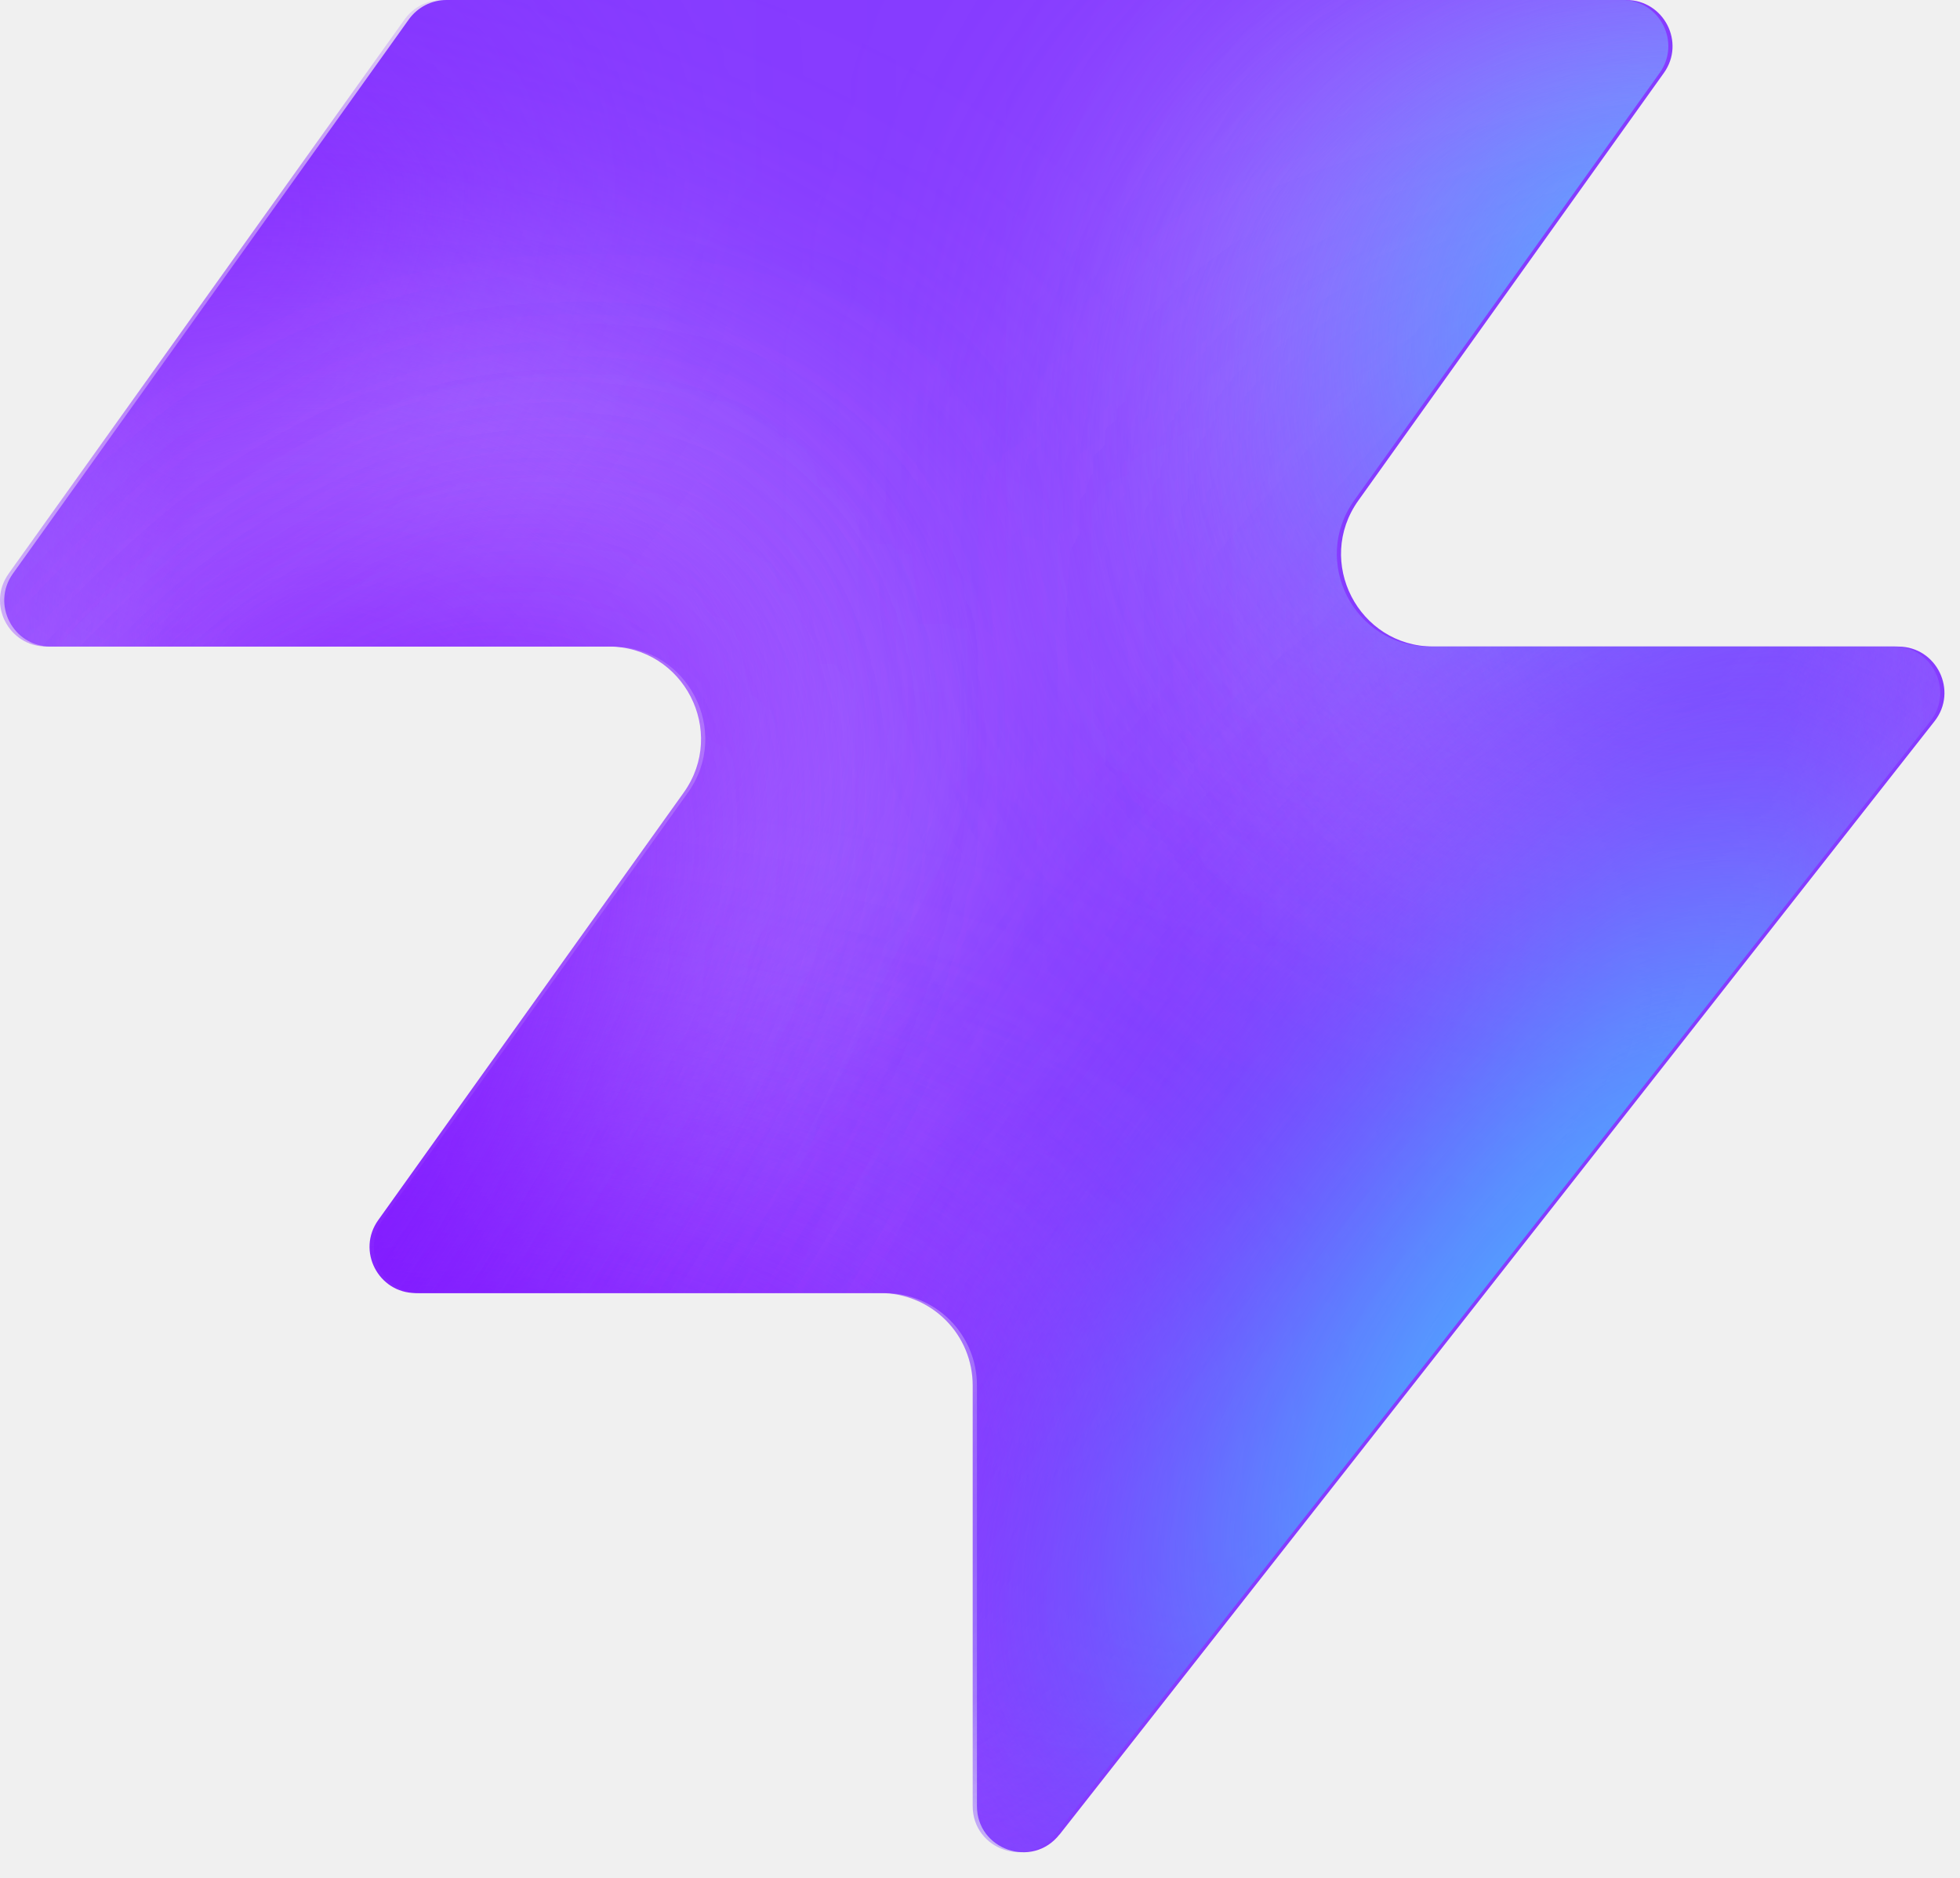
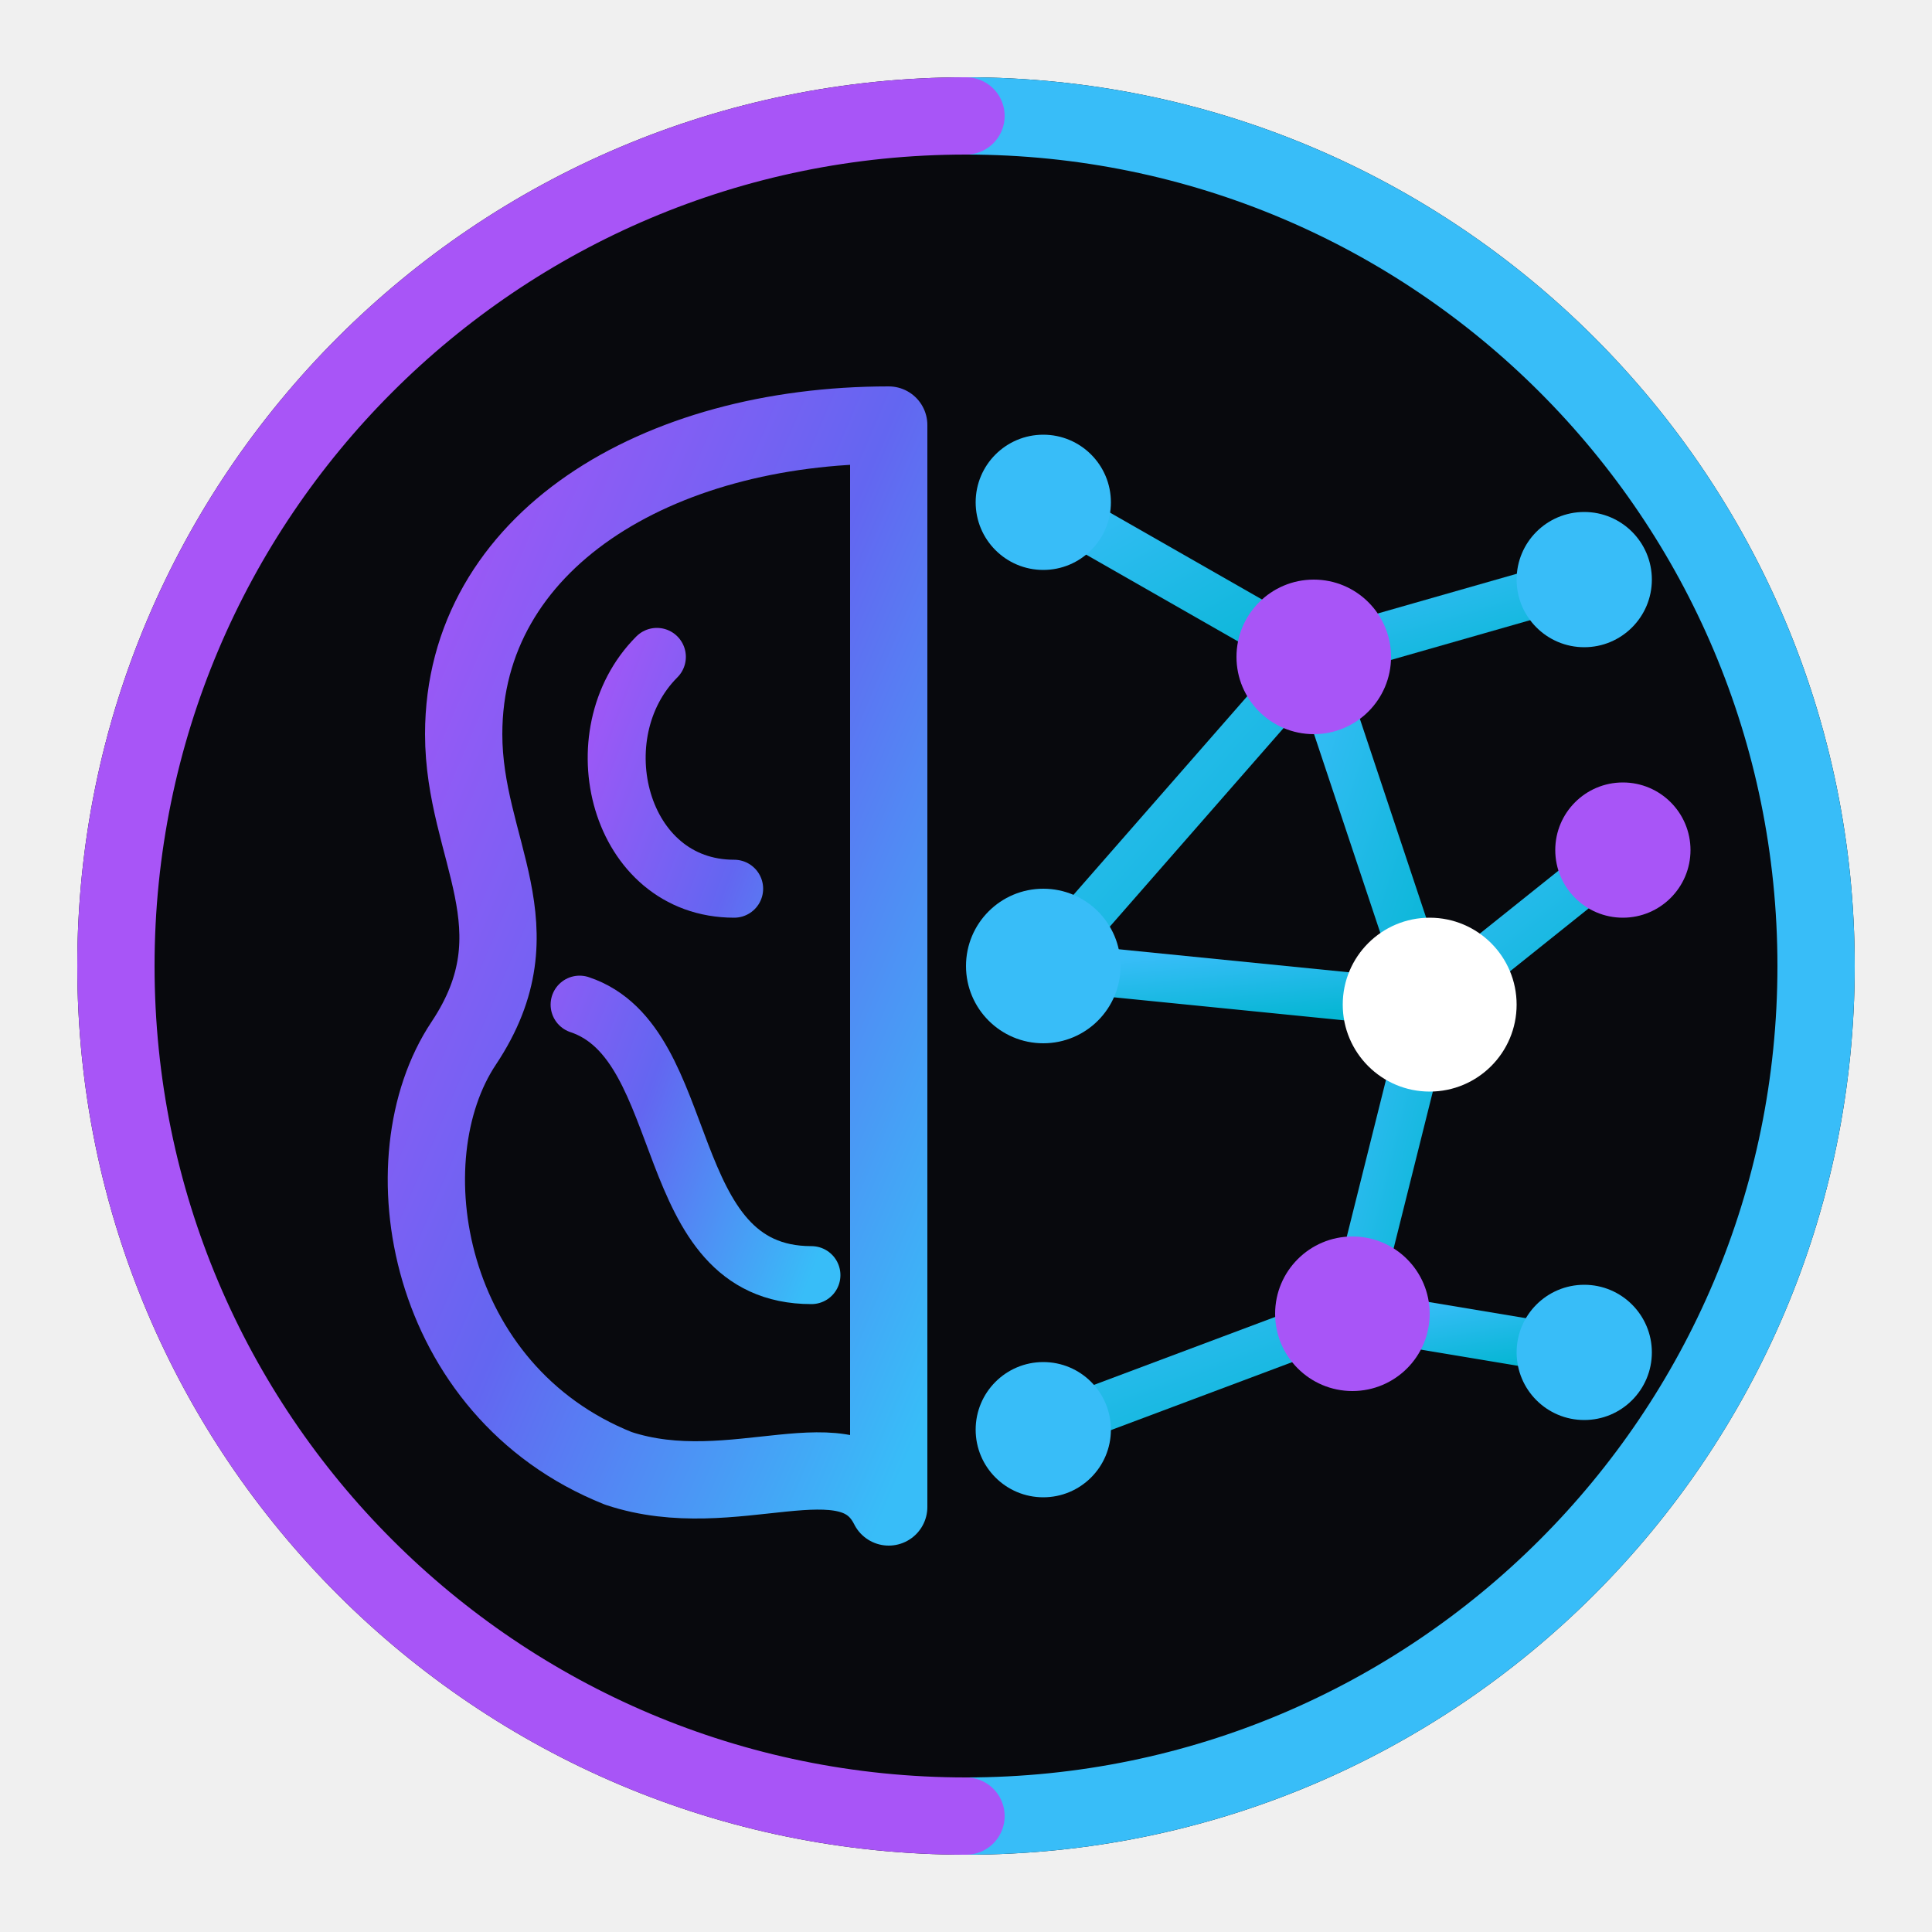
- <svg xmlns="http://www.w3.org/2000/svg" width="48" height="46" fill="none" viewBox="0 0 48 46">
-   <path fill="#863bff" d="M25.946 44.938c-.664.845-2.021.375-2.021-.698V33.937a2.26 2.26 0 0 0-2.262-2.262H10.287c-.92 0-1.456-1.04-.92-1.788l7.48-10.471c1.07-1.497 0-3.578-1.842-3.578H1.237c-.92 0-1.456-1.04-.92-1.788L10.013.474c.214-.297.556-.474.92-.474h28.894c.92 0 1.456 1.04.92 1.788l-7.48 10.471c-1.07 1.498 0 3.579 1.842 3.579h11.377c.943 0 1.473 1.088.89 1.83L25.947 44.94z" style="fill:#863bff;fill:color(display-p3 .525 .23 1);fill-opacity:1" />
-   <mask id="a" width="48" height="46" x="0" y="0" maskUnits="userSpaceOnUse" style="mask-type:alpha">
-     <path fill="#000" d="M25.842 44.938c-.664.844-2.021.375-2.021-.698V33.937a2.26 2.26 0 0 0-2.262-2.262H10.183c-.92 0-1.456-1.04-.92-1.788l7.48-10.471c1.07-1.498 0-3.579-1.842-3.579H1.133c-.92 0-1.456-1.04-.92-1.787L9.91.473c.214-.297.556-.474.92-.474h28.894c.92 0 1.456 1.04.92 1.788l-7.48 10.471c-1.07 1.498 0 3.578 1.842 3.578h11.377c.943 0 1.473 1.088.89 1.832L25.843 44.94z" style="fill:#000;fill-opacity:1" />
-   </mask>
-   <g mask="url(#a)">
-     <g filter="url(#b)">
-       <ellipse cx="5.508" cy="14.704" fill="#ede6ff" rx="5.508" ry="14.704" style="fill:#ede6ff;fill:color(display-p3 .927 .903 1);fill-opacity:1" transform="matrix(.00324 1 1 -.00324 -4.47 31.516)" />
-     </g>
-     <g filter="url(#c)">
-       <ellipse cx="10.399" cy="29.851" fill="#ede6ff" rx="10.399" ry="29.851" style="fill:#ede6ff;fill:color(display-p3 .927 .903 1);fill-opacity:1" transform="matrix(.00324 1 1 -.00324 -39.328 7.883)" />
-     </g>
-     <g filter="url(#d)">
-       <ellipse cx="5.508" cy="30.487" fill="#7e14ff" rx="5.508" ry="30.487" style="fill:#7e14ff;fill:color(display-p3 .492 .077 1);fill-opacity:1" transform="rotate(89.814 -25.913 -14.639)scale(1 -1)" />
-     </g>
-     <g filter="url(#e)">
-       <ellipse cx="5.508" cy="30.599" fill="#7e14ff" rx="5.508" ry="30.599" style="fill:#7e14ff;fill:color(display-p3 .492 .077 1);fill-opacity:1" transform="rotate(89.814 -32.644 -3.334)scale(1 -1)" />
-     </g>
-     <g filter="url(#f)">
-       <ellipse cx="5.508" cy="30.599" fill="#7e14ff" rx="5.508" ry="30.599" style="fill:#7e14ff;fill:color(display-p3 .492 .077 1);fill-opacity:1" transform="matrix(.00324 1 1 -.00324 -34.34 30.47)" />
-     </g>
-     <g filter="url(#g)">
-       <ellipse cx="14.072" cy="22.078" fill="#ede6ff" rx="14.072" ry="22.078" style="fill:#ede6ff;fill:color(display-p3 .927 .903 1);fill-opacity:1" transform="rotate(93.35 24.506 48.493)scale(-1 1)" />
-     </g>
-     <g filter="url(#h)">
-       <ellipse cx="3.47" cy="21.501" fill="#7e14ff" rx="3.47" ry="21.501" style="fill:#7e14ff;fill:color(display-p3 .492 .077 1);fill-opacity:1" transform="rotate(89.009 28.708 47.59)scale(-1 1)" />
-     </g>
-     <g filter="url(#i)">
-       <ellipse cx="3.47" cy="21.501" fill="#7e14ff" rx="3.47" ry="21.501" style="fill:#7e14ff;fill:color(display-p3 .492 .077 1);fill-opacity:1" transform="rotate(89.009 28.708 47.59)scale(-1 1)" />
-     </g>
-     <g filter="url(#j)">
-       <ellipse cx=".387" cy="8.972" fill="#7e14ff" rx="4.407" ry="29.108" style="fill:#7e14ff;fill:color(display-p3 .492 .077 1);fill-opacity:1" transform="rotate(39.51 .387 8.972)" />
-     </g>
-     <g filter="url(#k)">
-       <ellipse cx="47.523" cy="-6.092" fill="#7e14ff" rx="4.407" ry="29.108" style="fill:#7e14ff;fill:color(display-p3 .492 .077 1);fill-opacity:1" transform="rotate(37.892 47.523 -6.092)" />
-     </g>
-     <g filter="url(#l)">
-       <ellipse cx="41.412" cy="6.333" fill="#47bfff" rx="5.971" ry="9.665" style="fill:#47bfff;fill:color(display-p3 .28 .748 1);fill-opacity:1" transform="rotate(37.892 41.412 6.333)" />
-     </g>
-     <g filter="url(#m)">
-       <ellipse cx="-1.879" cy="38.332" fill="#7e14ff" rx="4.407" ry="29.108" style="fill:#7e14ff;fill:color(display-p3 .492 .077 1);fill-opacity:1" transform="rotate(37.892 -1.88 38.332)" />
-     </g>
-     <g filter="url(#n)">
-       <ellipse cx="-1.879" cy="38.332" fill="#7e14ff" rx="4.407" ry="29.108" style="fill:#7e14ff;fill:color(display-p3 .492 .077 1);fill-opacity:1" transform="rotate(37.892 -1.88 38.332)" />
-     </g>
-     <g filter="url(#o)">
-       <ellipse cx="35.651" cy="29.907" fill="#7e14ff" rx="4.407" ry="29.108" style="fill:#7e14ff;fill:color(display-p3 .492 .077 1);fill-opacity:1" transform="rotate(37.892 35.651 29.907)" />
-     </g>
-     <g filter="url(#p)">
-       <ellipse cx="38.418" cy="32.4" fill="#47bfff" rx="5.971" ry="15.297" style="fill:#47bfff;fill:color(display-p3 .28 .748 1);fill-opacity:1" transform="rotate(37.892 38.418 32.4)" />
-     </g>
+ <svg xmlns="http://www.w3.org/2000/svg" viewBox="0 0 100 100" width="100%" height="100%">
+   <defs>
+     <linearGradient id="sbBrainGrad" x1="0%" y1="0%" x2="100%" y2="100%">
+       <stop offset="0%" stop-color="#a855f7" />
+       <stop offset="50%" stop-color="#6366f1" />
+       <stop offset="100%" stop-color="#38bdf8" />
+     </linearGradient>
+     <linearGradient id="sbRightNodeGrad" x1="0%" y1="0%" x2="100%" y2="100%">
+       <stop offset="0%" stop-color="#38bdf8" />
+       <stop offset="100%" stop-color="#06b6d4" />
+     </linearGradient>
+   </defs>
+   <circle cx="50" cy="50" r="46" fill="#08090d" />
+   <path d="M 50 6 A 44 44 0 0 1 94 50 A 44 44 0 0 1 50 94" fill="none" stroke="#38bdf8" stroke-width="4" stroke-linecap="round" />
+   <path d="M 50 94 A 44 44 0 0 1 6 50 A 44 44 0 0 1 50 6" fill="none" stroke="#a855f7" stroke-width="4" stroke-linecap="round" />
+   <path d="M 46 22 C 34 22 24 28 24 38 C 24 44 28 48 24 54 C 20 60 22 72 32 76 C 38 78 44 74 46 78 Z" fill="none" stroke="url(#sbBrainGrad)" stroke-width="4" stroke-linecap="round" stroke-linejoin="round" />
+   <path d="M 34 34 C 30 38 32 46 38 46 M 30 52 C 36 54 34 66 42 66" fill="none" stroke="url(#sbBrainGrad)" stroke-width="3" stroke-linecap="round" />
+   <g stroke="url(#sbRightNodeGrad)" stroke-width="2.5">
+     <line x1="54" y1="26" x2="68" y2="34" />
+     <line x1="68" y1="34" x2="82" y2="30" />
+     <line x1="54" y1="50" x2="68" y2="34" />
+     <line x1="54" y1="50" x2="74" y2="52" />
+     <line x1="74" y1="52" x2="84" y2="44" />
+     <line x1="54" y1="74" x2="70" y2="68" />
+     <line x1="70" y1="68" x2="82" y2="70" />
+     <line x1="74" y1="52" x2="70" y2="68" />
+     <line x1="68" y1="34" x2="74" y2="52" />
  </g>
-   <defs>
-     <filter id="b" width="60.045" height="41.654" x="-19.77" y="16.149" color-interpolation-filters="sRGB" filterUnits="userSpaceOnUse">
-       <feFlood flood-opacity="0" result="BackgroundImageFix" />
-       <feBlend in="SourceGraphic" in2="BackgroundImageFix" result="shape" />
-       <feGaussianBlur result="effect1_foregroundBlur_2002_17158" stdDeviation="7.659" />
-     </filter>
-     <filter id="c" width="90.34" height="51.437" x="-54.613" y="-7.533" color-interpolation-filters="sRGB" filterUnits="userSpaceOnUse">
-       <feFlood flood-opacity="0" result="BackgroundImageFix" />
-       <feBlend in="SourceGraphic" in2="BackgroundImageFix" result="shape" />
-       <feGaussianBlur result="effect1_foregroundBlur_2002_17158" stdDeviation="7.659" />
-     </filter>
-     <filter id="d" width="79.355" height="29.4" x="-49.64" y="2.03" color-interpolation-filters="sRGB" filterUnits="userSpaceOnUse">
-       <feFlood flood-opacity="0" result="BackgroundImageFix" />
-       <feBlend in="SourceGraphic" in2="BackgroundImageFix" result="shape" />
-       <feGaussianBlur result="effect1_foregroundBlur_2002_17158" stdDeviation="4.596" />
-     </filter>
-     <filter id="e" width="79.579" height="29.4" x="-45.045" y="20.029" color-interpolation-filters="sRGB" filterUnits="userSpaceOnUse">
-       <feFlood flood-opacity="0" result="BackgroundImageFix" />
-       <feBlend in="SourceGraphic" in2="BackgroundImageFix" result="shape" />
-       <feGaussianBlur result="effect1_foregroundBlur_2002_17158" stdDeviation="4.596" />
-     </filter>
-     <filter id="f" width="79.579" height="29.4" x="-43.513" y="21.178" color-interpolation-filters="sRGB" filterUnits="userSpaceOnUse">
-       <feFlood flood-opacity="0" result="BackgroundImageFix" />
-       <feBlend in="SourceGraphic" in2="BackgroundImageFix" result="shape" />
-       <feGaussianBlur result="effect1_foregroundBlur_2002_17158" stdDeviation="4.596" />
-     </filter>
-     <filter id="g" width="74.749" height="58.852" x="15.756" y="-17.901" color-interpolation-filters="sRGB" filterUnits="userSpaceOnUse">
-       <feFlood flood-opacity="0" result="BackgroundImageFix" />
-       <feBlend in="SourceGraphic" in2="BackgroundImageFix" result="shape" />
-       <feGaussianBlur result="effect1_foregroundBlur_2002_17158" stdDeviation="7.659" />
-     </filter>
-     <filter id="h" width="61.377" height="25.362" x="23.548" y="2.284" color-interpolation-filters="sRGB" filterUnits="userSpaceOnUse">
-       <feFlood flood-opacity="0" result="BackgroundImageFix" />
-       <feBlend in="SourceGraphic" in2="BackgroundImageFix" result="shape" />
-       <feGaussianBlur result="effect1_foregroundBlur_2002_17158" stdDeviation="4.596" />
-     </filter>
-     <filter id="i" width="61.377" height="25.362" x="23.548" y="2.284" color-interpolation-filters="sRGB" filterUnits="userSpaceOnUse">
-       <feFlood flood-opacity="0" result="BackgroundImageFix" />
-       <feBlend in="SourceGraphic" in2="BackgroundImageFix" result="shape" />
-       <feGaussianBlur result="effect1_foregroundBlur_2002_17158" stdDeviation="4.596" />
-     </filter>
-     <filter id="j" width="56.045" height="63.649" x="-27.636" y="-22.853" color-interpolation-filters="sRGB" filterUnits="userSpaceOnUse">
-       <feFlood flood-opacity="0" result="BackgroundImageFix" />
-       <feBlend in="SourceGraphic" in2="BackgroundImageFix" result="shape" />
-       <feGaussianBlur result="effect1_foregroundBlur_2002_17158" stdDeviation="4.596" />
-     </filter>
-     <filter id="k" width="54.814" height="64.646" x="20.116" y="-38.415" color-interpolation-filters="sRGB" filterUnits="userSpaceOnUse">
-       <feFlood flood-opacity="0" result="BackgroundImageFix" />
-       <feBlend in="SourceGraphic" in2="BackgroundImageFix" result="shape" />
-       <feGaussianBlur result="effect1_foregroundBlur_2002_17158" stdDeviation="4.596" />
-     </filter>
-     <filter id="l" width="33.541" height="35.313" x="24.641" y="-11.323" color-interpolation-filters="sRGB" filterUnits="userSpaceOnUse">
-       <feFlood flood-opacity="0" result="BackgroundImageFix" />
-       <feBlend in="SourceGraphic" in2="BackgroundImageFix" result="shape" />
-       <feGaussianBlur result="effect1_foregroundBlur_2002_17158" stdDeviation="4.596" />
-     </filter>
-     <filter id="m" width="54.814" height="64.646" x="-29.286" y="6.009" color-interpolation-filters="sRGB" filterUnits="userSpaceOnUse">
-       <feFlood flood-opacity="0" result="BackgroundImageFix" />
-       <feBlend in="SourceGraphic" in2="BackgroundImageFix" result="shape" />
-       <feGaussianBlur result="effect1_foregroundBlur_2002_17158" stdDeviation="4.596" />
-     </filter>
-     <filter id="n" width="54.814" height="64.646" x="-29.286" y="6.009" color-interpolation-filters="sRGB" filterUnits="userSpaceOnUse">
-       <feFlood flood-opacity="0" result="BackgroundImageFix" />
-       <feBlend in="SourceGraphic" in2="BackgroundImageFix" result="shape" />
-       <feGaussianBlur result="effect1_foregroundBlur_2002_17158" stdDeviation="4.596" />
-     </filter>
-     <filter id="o" width="54.814" height="64.646" x="8.244" y="-2.416" color-interpolation-filters="sRGB" filterUnits="userSpaceOnUse">
-       <feFlood flood-opacity="0" result="BackgroundImageFix" />
-       <feBlend in="SourceGraphic" in2="BackgroundImageFix" result="shape" />
-       <feGaussianBlur result="effect1_foregroundBlur_2002_17158" stdDeviation="4.596" />
-     </filter>
-     <filter id="p" width="39.409" height="43.623" x="18.713" y="10.588" color-interpolation-filters="sRGB" filterUnits="userSpaceOnUse">
-       <feFlood flood-opacity="0" result="BackgroundImageFix" />
-       <feBlend in="SourceGraphic" in2="BackgroundImageFix" result="shape" />
-       <feGaussianBlur result="effect1_foregroundBlur_2002_17158" stdDeviation="4.596" />
-     </filter>
-   </defs>
+   <circle cx="54" cy="26" r="3.5" fill="#38bdf8" />
+   <circle cx="68" cy="34" r="4" fill="#a855f7" />
+   <circle cx="82" cy="30" r="3.5" fill="#38bdf8" />
+   <circle cx="54" cy="50" r="4" fill="#38bdf8" />
+   <circle cx="74" cy="52" r="4.5" fill="#ffffff" />
+   <circle cx="84" cy="44" r="3.5" fill="#a855f7" />
+   <circle cx="54" cy="74" r="3.5" fill="#38bdf8" />
+   <circle cx="70" cy="68" r="4" fill="#a855f7" />
+   <circle cx="82" cy="70" r="3.5" fill="#38bdf8" />
</svg>
